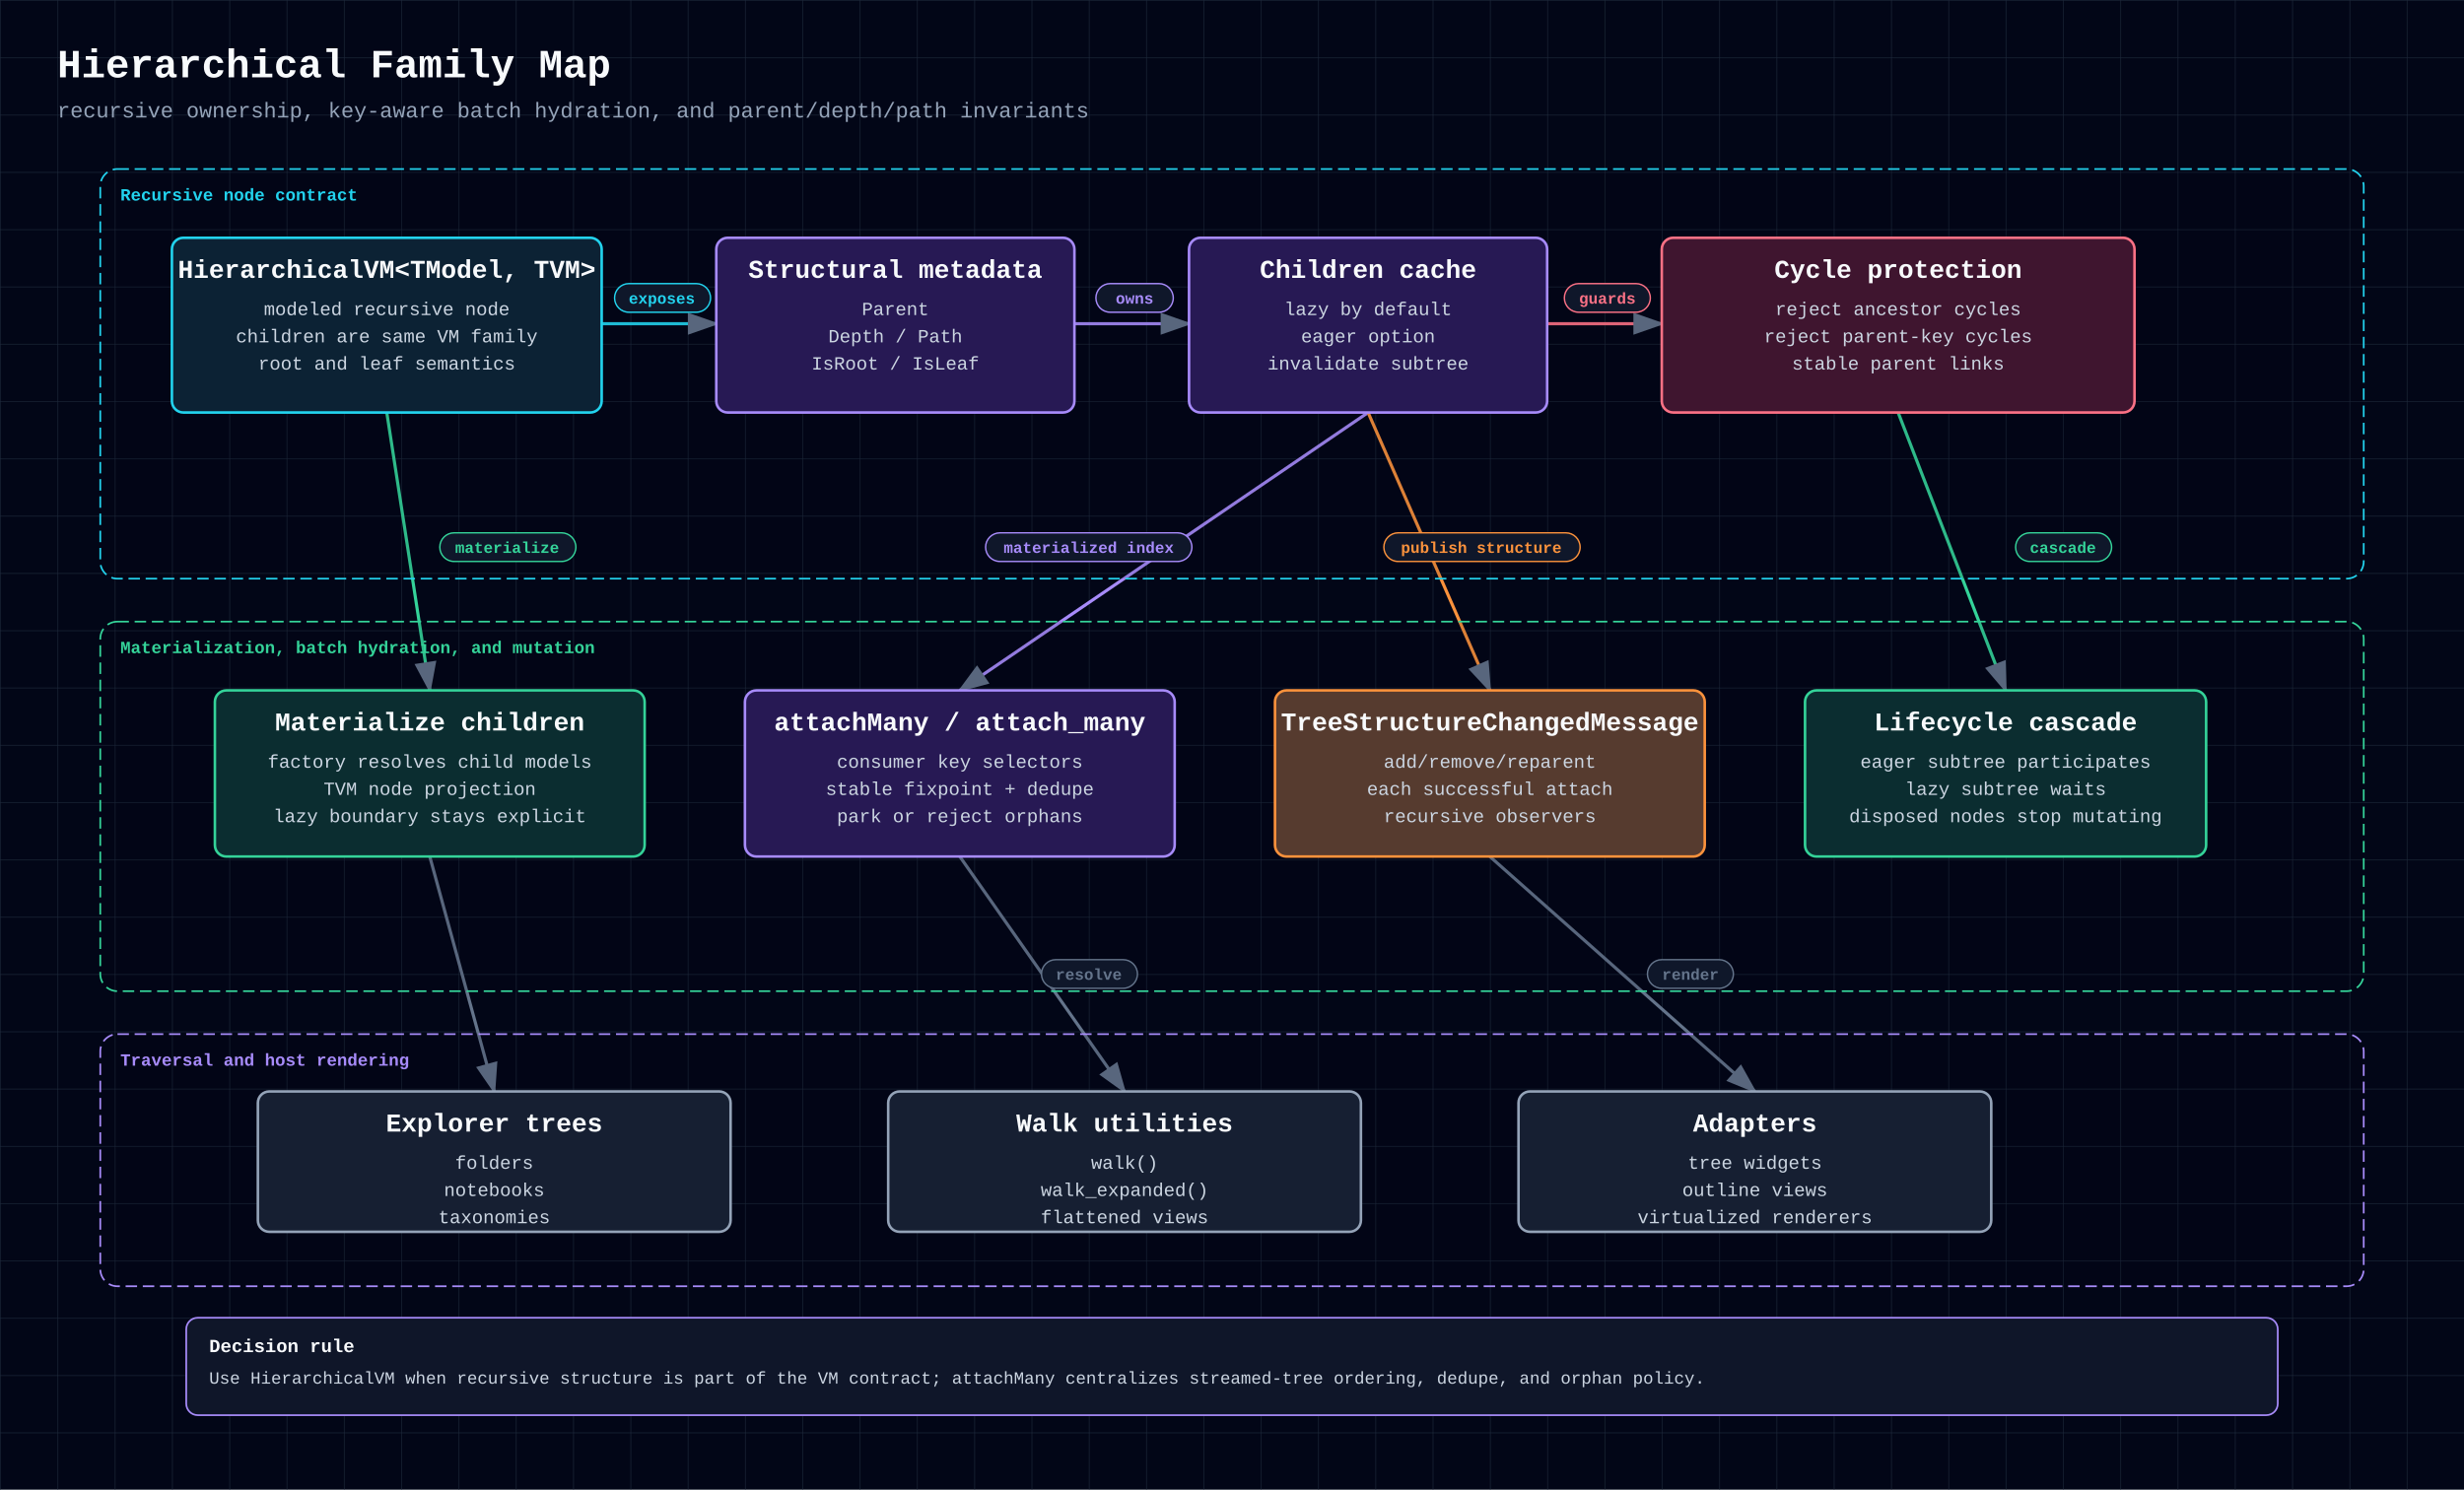
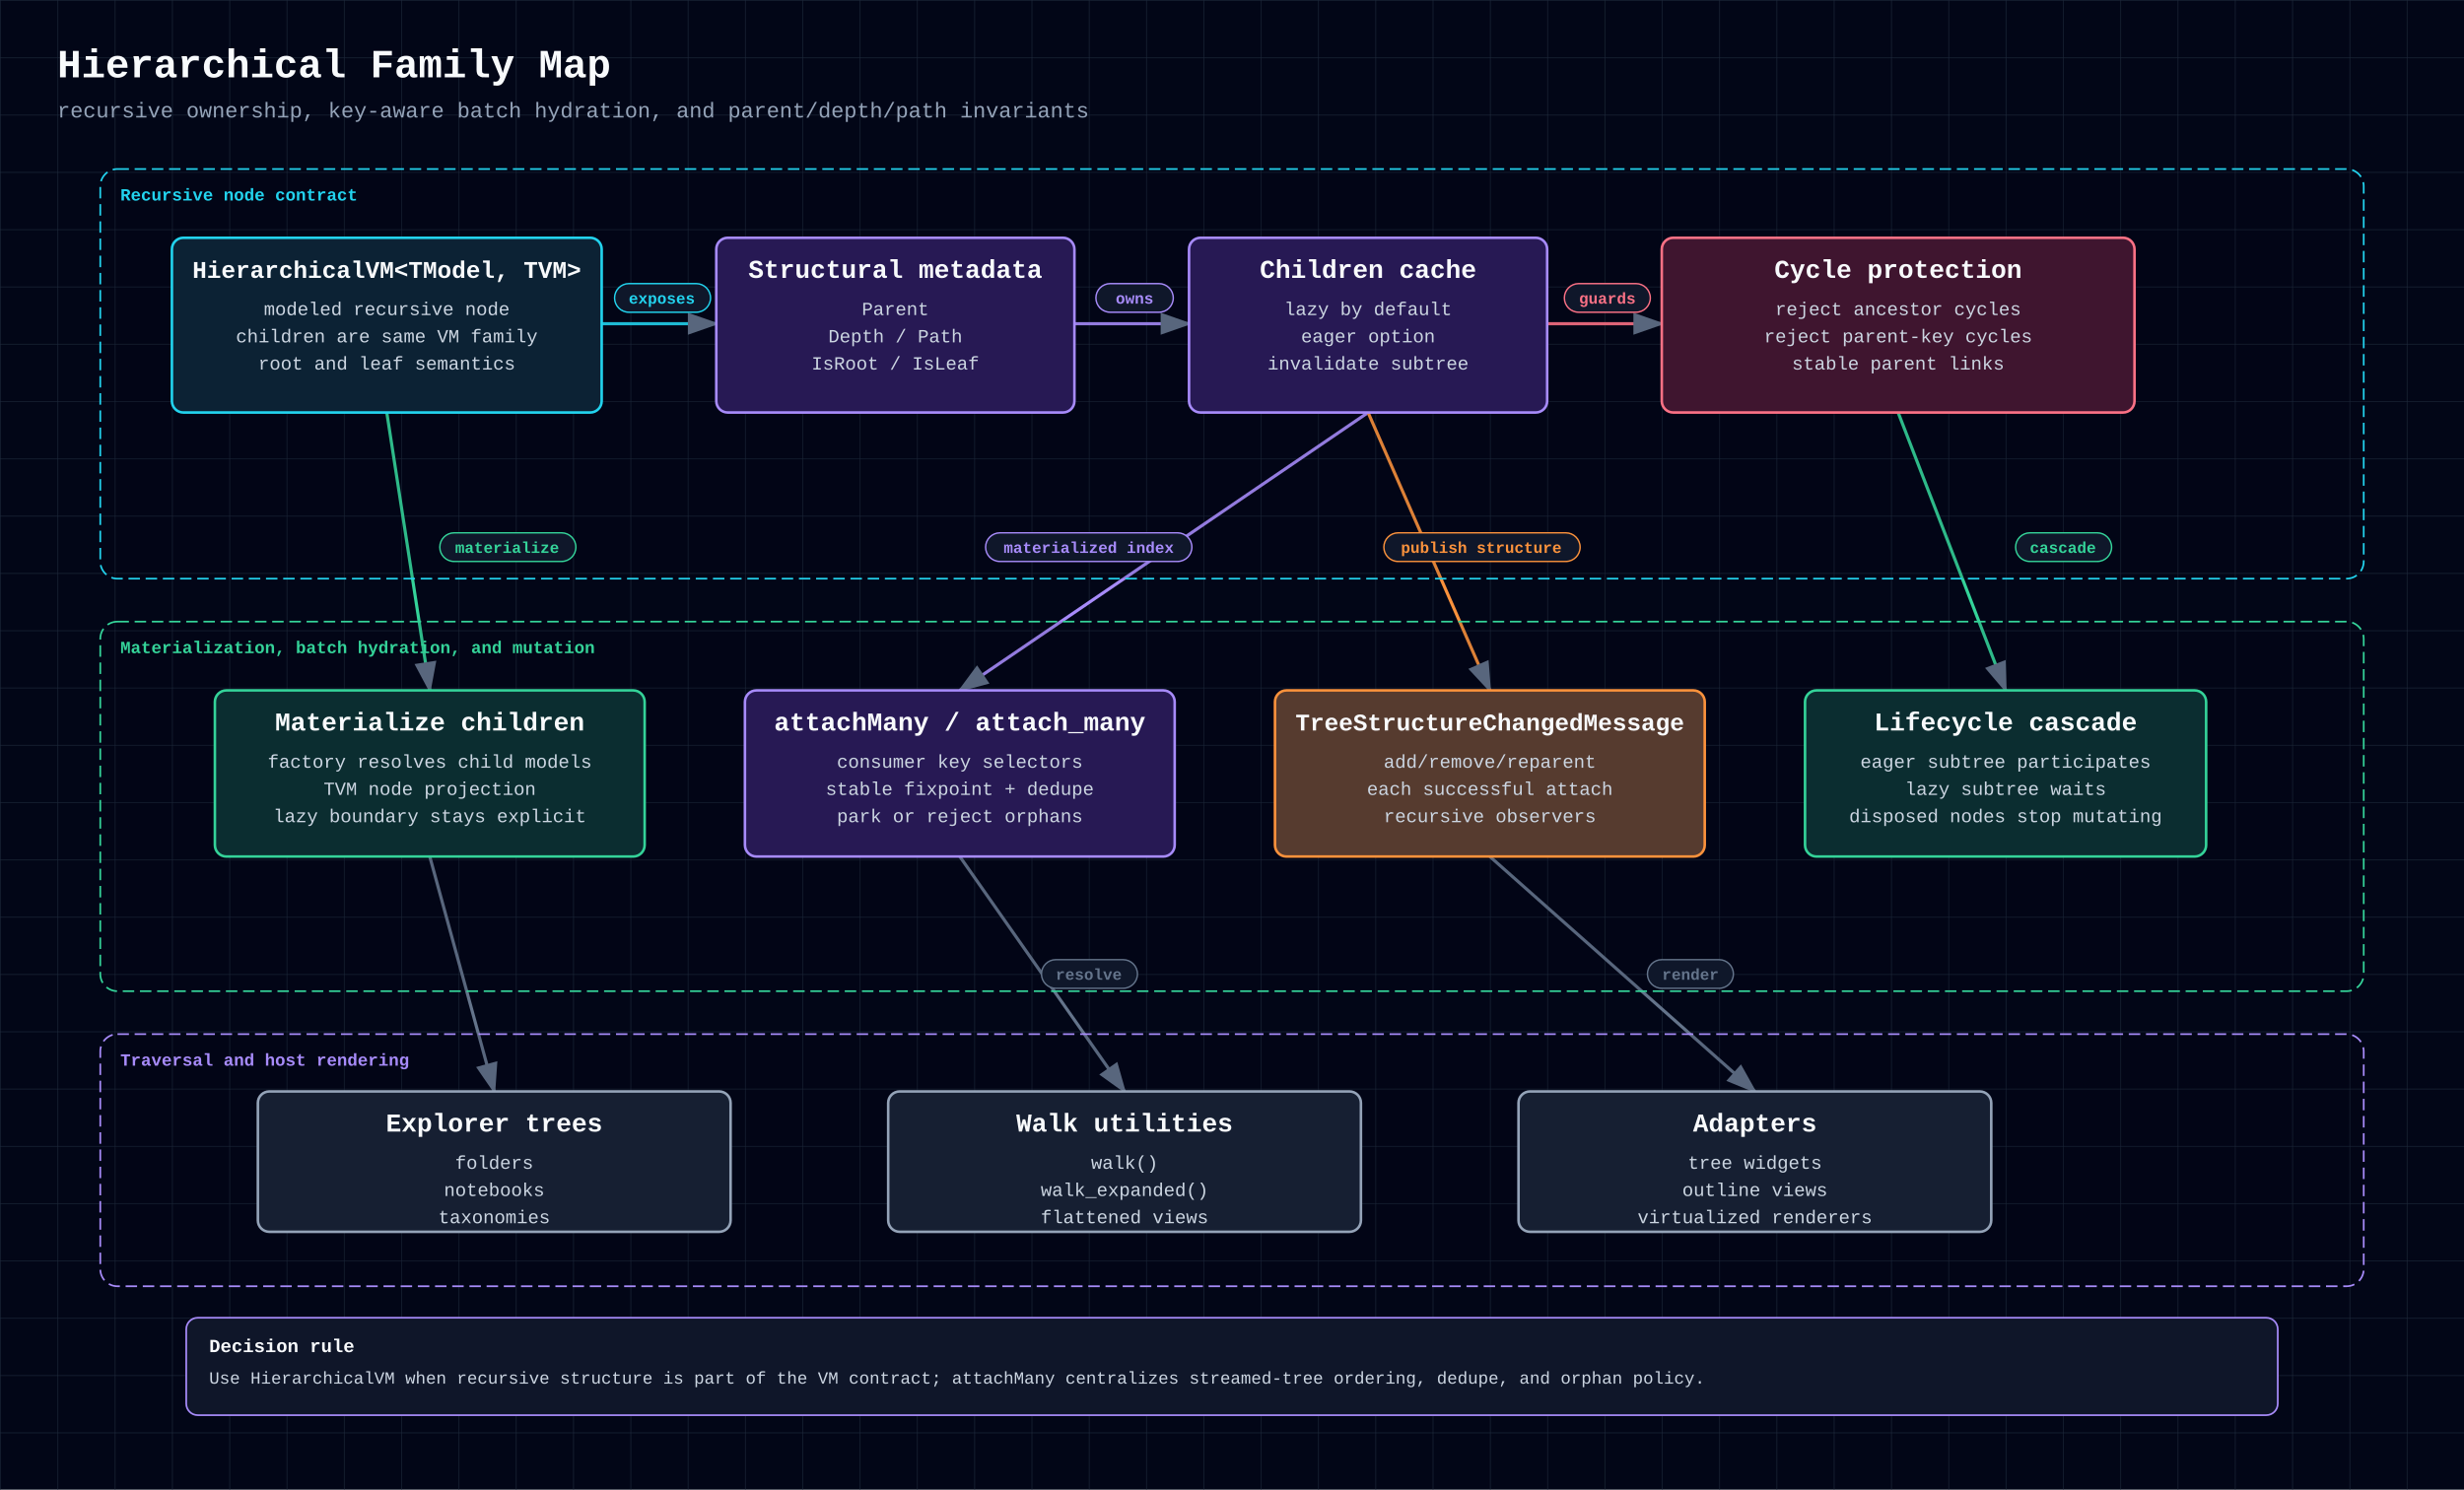
<svg xmlns="http://www.w3.org/2000/svg" width="1720" height="1040" viewBox="0 0 1720 1040" style="font-family: 'JetBrains Mono', ui-monospace, SFMono-Regular, Menlo, Monaco, Consolas, 'Liberation Mono', 'Courier New', monospace;">
  <defs>
    <style>
      text { font-family: 'JetBrains Mono', ui-monospace, SFMono-Regular, Menlo, Monaco, Consolas, 'Liberation Mono', 'Courier New', monospace; }
    </style>
    <pattern id="grid" width="40" height="40" patternUnits="userSpaceOnUse">
      <path d="M 40 0 L 0 0 0 40" fill="none" stroke="#1e293b" stroke-width="0.8" />
    </pattern>
    <marker id="arrowhead" markerWidth="10" markerHeight="7" refX="9" refY="3.5" orient="auto">
      <polygon points="0 0, 10 3.5, 0 7" fill="#64748b" />
    </marker>
  </defs>
  <rect width="100%" height="100%" fill="#020617" />
  <rect width="100%" height="100%" fill="url(#grid)" />
  <text x="40" y="54" fill="#f8fafc" font-size="28" font-weight="700" text-anchor="start">Hierarchical Family Map</text>
  <text x="40" y="82" fill="#94a3b8" font-size="15" font-weight="400" text-anchor="start">recursive ownership, key-aware batch hydration, and parent/depth/path invariants</text>
  <polyline points="420,226 500,226" fill="none" stroke="#22d3ee" stroke-width="2.2" marker-end="url(#arrowhead)" />
  <polyline points="750,226 830,226" fill="none" stroke="#a78bfa" stroke-width="2.2" marker-end="url(#arrowhead)" />
  <polyline points="1080,226 1160,226" fill="none" stroke="#fb7185" stroke-width="2.2" marker-end="url(#arrowhead)" />
  <polyline points="270,288 300,482" fill="none" stroke="#34d399" stroke-width="2.2" marker-end="url(#arrowhead)" />
  <polyline points="955,288 670,482" fill="none" stroke="#a78bfa" stroke-width="2.2" marker-end="url(#arrowhead)" />
  <polyline points="955,288 1040,482" fill="none" stroke="#fb923c" stroke-width="2.2" marker-end="url(#arrowhead)" />
  <polyline points="1325,288 1400,482" fill="none" stroke="#34d399" stroke-width="2.2" marker-end="url(#arrowhead)" />
  <polyline points="300,598 345,762" fill="none" stroke="#64748b" stroke-width="2.2" marker-end="url(#arrowhead)" />
  <polyline points="670,598 785,762" fill="none" stroke="#64748b" stroke-width="2.2" marker-end="url(#arrowhead)" />
  <polyline points="1040,598 1225,762" fill="none" stroke="#64748b" stroke-width="2.2" marker-end="url(#arrowhead)" />
  <rect x="70" y="118" width="1580" height="286" rx="12" fill="rgba(2, 6, 23, 0.12)" stroke="#22d3ee" stroke-width="1.2" stroke-dasharray="8 4" />
  <text x="84" y="140" fill="#22d3ee" font-size="12" font-weight="700" text-anchor="start">Recursive node contract</text>
  <rect x="70" y="434" width="1580" height="258" rx="12" fill="rgba(2, 6, 23, 0.12)" stroke="#34d399" stroke-width="1.2" stroke-dasharray="8 4" />
  <text x="84" y="456" fill="#34d399" font-size="12" font-weight="700" text-anchor="start">Materialization, batch hydration, and mutation</text>
  <rect x="70" y="722" width="1580" height="176" rx="12" fill="rgba(2, 6, 23, 0.12)" stroke="#a78bfa" stroke-width="1.2" stroke-dasharray="8 4" />
  <text x="84" y="744" fill="#a78bfa" font-size="12" font-weight="700" text-anchor="start">Traversal and host rendering</text>
  <rect x="120" y="166" width="300" height="122" rx="8" fill="#0f172a" />
  <rect x="120" y="166" width="300" height="122" rx="8" fill="rgba(8, 51, 68, 0.4)" stroke="#22d3ee" stroke-width="1.8" />
-   <text x="270" y="194" fill="#f8fafc" font-size="18" font-weight="700" text-anchor="middle">HierarchicalVM&lt;TModel, TVM&gt;</text>
+   <text x="270" y="194" fill="#f8fafc" font-size="16.75" font-weight="700" text-anchor="middle">HierarchicalVM&lt;TModel, TVM&gt;</text>
  <text x="270" y="220" fill="#cbd5e1" font-size="13" font-weight="400" text-anchor="middle">modeled recursive node</text>
  <text x="270" y="239" fill="#cbd5e1" font-size="13" font-weight="400" text-anchor="middle">children are same VM family</text>
  <text x="270" y="258" fill="#cbd5e1" font-size="13" font-weight="400" text-anchor="middle">root and leaf semantics</text>
  <rect x="500" y="166" width="250" height="122" rx="8" fill="#0f172a" />
  <rect x="500" y="166" width="250" height="122" rx="8" fill="rgba(76, 29, 149, 0.4)" stroke="#a78bfa" stroke-width="1.8" />
  <text x="625" y="194" fill="#f8fafc" font-size="18" font-weight="700" text-anchor="middle">Structural metadata</text>
  <text x="625" y="220" fill="#cbd5e1" font-size="13" font-weight="400" text-anchor="middle">Parent</text>
  <text x="625" y="239" fill="#cbd5e1" font-size="13" font-weight="400" text-anchor="middle">Depth / Path</text>
  <text x="625" y="258" fill="#cbd5e1" font-size="13" font-weight="400" text-anchor="middle">IsRoot / IsLeaf</text>
  <rect x="830" y="166" width="250" height="122" rx="8" fill="#0f172a" />
  <rect x="830" y="166" width="250" height="122" rx="8" fill="rgba(76, 29, 149, 0.4)" stroke="#a78bfa" stroke-width="1.8" />
  <text x="955" y="194" fill="#f8fafc" font-size="18" font-weight="700" text-anchor="middle">Children cache</text>
  <text x="955" y="220" fill="#cbd5e1" font-size="13" font-weight="400" text-anchor="middle">lazy by default</text>
  <text x="955" y="239" fill="#cbd5e1" font-size="13" font-weight="400" text-anchor="middle">eager option</text>
  <text x="955" y="258" fill="#cbd5e1" font-size="13" font-weight="400" text-anchor="middle">invalidate subtree</text>
  <rect x="1160" y="166" width="330" height="122" rx="8" fill="#0f172a" />
  <rect x="1160" y="166" width="330" height="122" rx="8" fill="rgba(136, 19, 55, 0.4)" stroke="#fb7185" stroke-width="1.8" />
  <text x="1325" y="194" fill="#f8fafc" font-size="18" font-weight="700" text-anchor="middle">Cycle protection</text>
  <text x="1325" y="220" fill="#cbd5e1" font-size="13" font-weight="400" text-anchor="middle">reject ancestor cycles</text>
  <text x="1325" y="239" fill="#cbd5e1" font-size="13" font-weight="400" text-anchor="middle">reject parent-key cycles</text>
  <text x="1325" y="258" fill="#cbd5e1" font-size="13" font-weight="400" text-anchor="middle">stable parent links</text>
  <rect x="150" y="482" width="300" height="116" rx="8" fill="#0f172a" />
  <rect x="150" y="482" width="300" height="116" rx="8" fill="rgba(6, 78, 59, 0.4)" stroke="#34d399" stroke-width="1.8" />
  <text x="300" y="510" fill="#f8fafc" font-size="18" font-weight="700" text-anchor="middle">Materialize children</text>
  <text x="300" y="536" fill="#cbd5e1" font-size="13" font-weight="400" text-anchor="middle">factory resolves child models</text>
  <text x="300" y="555" fill="#cbd5e1" font-size="13" font-weight="400" text-anchor="middle">TVM node projection</text>
  <text x="300" y="574" fill="#cbd5e1" font-size="13" font-weight="400" text-anchor="middle">lazy boundary stays explicit</text>
  <rect x="520" y="482" width="300" height="116" rx="8" fill="#0f172a" />
  <rect x="520" y="482" width="300" height="116" rx="8" fill="rgba(76, 29, 149, 0.4)" stroke="#a78bfa" stroke-width="1.8" />
  <text x="670" y="510" fill="#f8fafc" font-size="18" font-weight="700" text-anchor="middle">attachMany / attach_many</text>
  <text x="670" y="536" fill="#cbd5e1" font-size="13" font-weight="400" text-anchor="middle">consumer key selectors</text>
  <text x="670" y="555" fill="#cbd5e1" font-size="13" font-weight="400" text-anchor="middle">stable fixpoint + dedupe</text>
  <text x="670" y="574" fill="#cbd5e1" font-size="13" font-weight="400" text-anchor="middle">park or reject orphans</text>
  <rect x="890" y="482" width="300" height="116" rx="8" fill="#0f172a" />
  <rect x="890" y="482" width="300" height="116" rx="8" fill="rgba(251, 146, 60, 0.3)" stroke="#fb923c" stroke-width="1.8" />
-   <text x="1040" y="510" fill="#f8fafc" font-size="18" font-weight="700" text-anchor="middle">TreeStructureChangedMessage</text>
+   <text x="1040" y="510" fill="#f8fafc" font-size="16.75" font-weight="700" text-anchor="middle">TreeStructureChangedMessage</text>
  <text x="1040" y="536" fill="#cbd5e1" font-size="13" font-weight="400" text-anchor="middle">add/remove/reparent</text>
  <text x="1040" y="555" fill="#cbd5e1" font-size="13" font-weight="400" text-anchor="middle">each successful attach</text>
  <text x="1040" y="574" fill="#cbd5e1" font-size="13" font-weight="400" text-anchor="middle">recursive observers</text>
  <rect x="1260" y="482" width="280" height="116" rx="8" fill="#0f172a" />
  <rect x="1260" y="482" width="280" height="116" rx="8" fill="rgba(6, 78, 59, 0.4)" stroke="#34d399" stroke-width="1.8" />
  <text x="1400" y="510" fill="#f8fafc" font-size="18" font-weight="700" text-anchor="middle">Lifecycle cascade</text>
  <text x="1400" y="536" fill="#cbd5e1" font-size="13" font-weight="400" text-anchor="middle">eager subtree participates</text>
  <text x="1400" y="555" fill="#cbd5e1" font-size="13" font-weight="400" text-anchor="middle">lazy subtree waits</text>
  <text x="1400" y="574" fill="#cbd5e1" font-size="13" font-weight="400" text-anchor="middle">disposed nodes stop mutating</text>
  <rect x="180" y="762" width="330" height="98" rx="8" fill="#0f172a" />
  <rect x="180" y="762" width="330" height="98" rx="8" fill="rgba(30, 41, 59, 0.5)" stroke="#94a3b8" stroke-width="1.8" />
  <text x="345" y="790" fill="#f8fafc" font-size="18" font-weight="700" text-anchor="middle">Explorer trees</text>
  <text x="345" y="816" fill="#cbd5e1" font-size="13" font-weight="400" text-anchor="middle">folders</text>
  <text x="345" y="835" fill="#cbd5e1" font-size="13" font-weight="400" text-anchor="middle">notebooks</text>
  <text x="345" y="854" fill="#cbd5e1" font-size="13" font-weight="400" text-anchor="middle">taxonomies</text>
  <rect x="620" y="762" width="330" height="98" rx="8" fill="#0f172a" />
  <rect x="620" y="762" width="330" height="98" rx="8" fill="rgba(30, 41, 59, 0.5)" stroke="#94a3b8" stroke-width="1.8" />
  <text x="785" y="790" fill="#f8fafc" font-size="18" font-weight="700" text-anchor="middle">Walk utilities</text>
  <text x="785" y="816" fill="#cbd5e1" font-size="13" font-weight="400" text-anchor="middle">walk()</text>
  <text x="785" y="835" fill="#cbd5e1" font-size="13" font-weight="400" text-anchor="middle">walk_expanded()</text>
  <text x="785" y="854" fill="#cbd5e1" font-size="13" font-weight="400" text-anchor="middle">flattened views</text>
  <rect x="1060" y="762" width="330" height="98" rx="8" fill="#0f172a" />
  <rect x="1060" y="762" width="330" height="98" rx="8" fill="rgba(30, 41, 59, 0.5)" stroke="#94a3b8" stroke-width="1.8" />
  <text x="1225" y="790" fill="#f8fafc" font-size="18" font-weight="700" text-anchor="middle">Adapters</text>
  <text x="1225" y="816" fill="#cbd5e1" font-size="13" font-weight="400" text-anchor="middle">tree widgets</text>
  <text x="1225" y="835" fill="#cbd5e1" font-size="13" font-weight="400" text-anchor="middle">outline views</text>
  <text x="1225" y="854" fill="#cbd5e1" font-size="13" font-weight="400" text-anchor="middle">virtualized renderers</text>
  <rect x="130" y="920" width="1460" height="68" rx="8" fill="#0f172a" />
  <rect x="130" y="920" width="1460" height="68" rx="8" fill="rgba(15, 23, 42, 0.94)" stroke="#a78bfa" stroke-width="1.2" />
  <text x="146" y="944" fill="#f8fafc" font-size="13" font-weight="700" text-anchor="start">Decision rule</text>
  <text x="146" y="966" fill="#cbd5e1" font-size="12" font-weight="400" text-anchor="start">Use HierarchicalVM when recursive structure is part of the VM contract; attachMany centralizes streamed-tree ordering, dedupe, and orphan policy.</text>
  <rect x="429" y="198" width="67" height="20" rx="10" fill="#0f172a" stroke="#22d3ee" stroke-width="1" />
  <text x="462" y="212" fill="#22d3ee" font-size="11" font-weight="700" text-anchor="middle">exposes</text>
  <rect x="765" y="198" width="54" height="20" rx="10" fill="#0f172a" stroke="#a78bfa" stroke-width="1" />
  <text x="792" y="212" fill="#a78bfa" font-size="11" font-weight="700" text-anchor="middle">owns</text>
  <rect x="1092" y="198" width="60" height="20" rx="10" fill="#0f172a" stroke="#fb7185" stroke-width="1" />
  <text x="1122" y="212" fill="#fb7185" font-size="11" font-weight="700" text-anchor="middle">guards</text>
  <rect x="307" y="372" width="95" height="20" rx="10" fill="#0f172a" stroke="#34d399" stroke-width="1" />
  <text x="354" y="386" fill="#34d399" font-size="11" font-weight="700" text-anchor="middle">materialize</text>
  <rect x="688" y="372" width="144" height="20" rx="10" fill="#0f172a" stroke="#a78bfa" stroke-width="1" />
  <text x="760" y="386" fill="#a78bfa" font-size="11" font-weight="700" text-anchor="middle">materialized index</text>
  <rect x="966" y="372" width="137" height="20" rx="10" fill="#0f172a" stroke="#fb923c" stroke-width="1" />
  <text x="1034" y="386" fill="#fb923c" font-size="11" font-weight="700" text-anchor="middle">publish structure</text>
  <rect x="1407" y="372" width="67" height="20" rx="10" fill="#0f172a" stroke="#34d399" stroke-width="1" />
  <text x="1440" y="386" fill="#34d399" font-size="11" font-weight="700" text-anchor="middle">cascade</text>
  <rect x="727" y="670" width="67" height="20" rx="10" fill="#0f172a" stroke="#64748b" stroke-width="1" />
  <text x="760" y="684" fill="#64748b" font-size="11" font-weight="700" text-anchor="middle">resolve</text>
  <rect x="1150" y="670" width="60" height="20" rx="10" fill="#0f172a" stroke="#64748b" stroke-width="1" />
  <text x="1180" y="684" fill="#64748b" font-size="11" font-weight="700" text-anchor="middle">render</text>
</svg>
